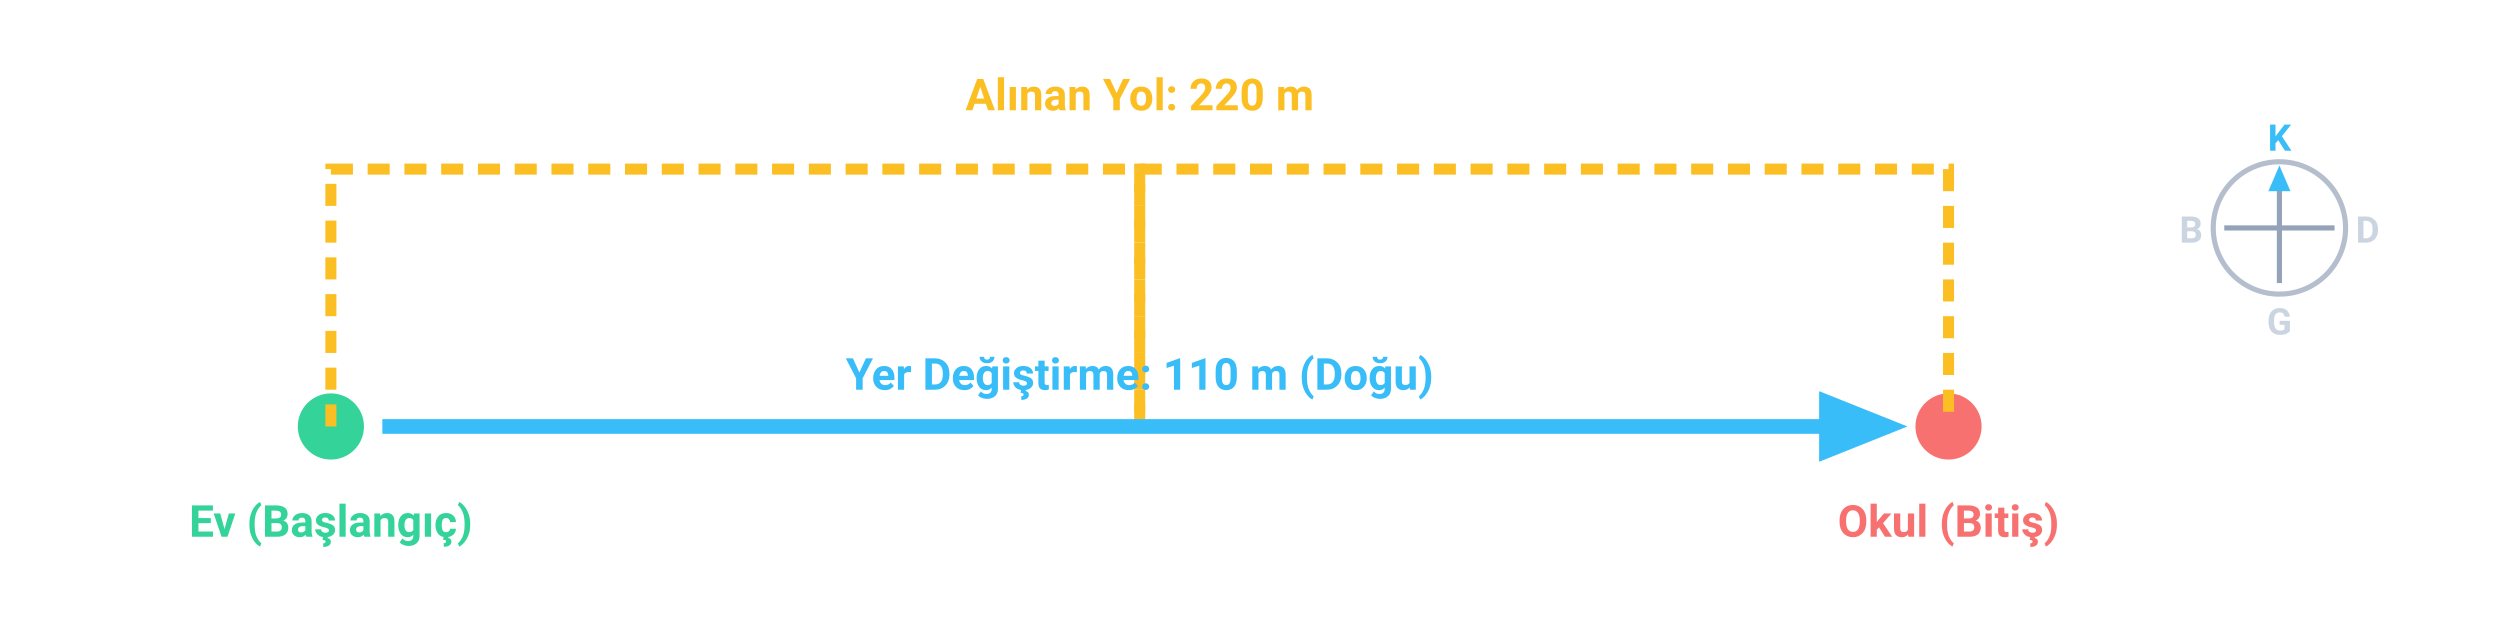
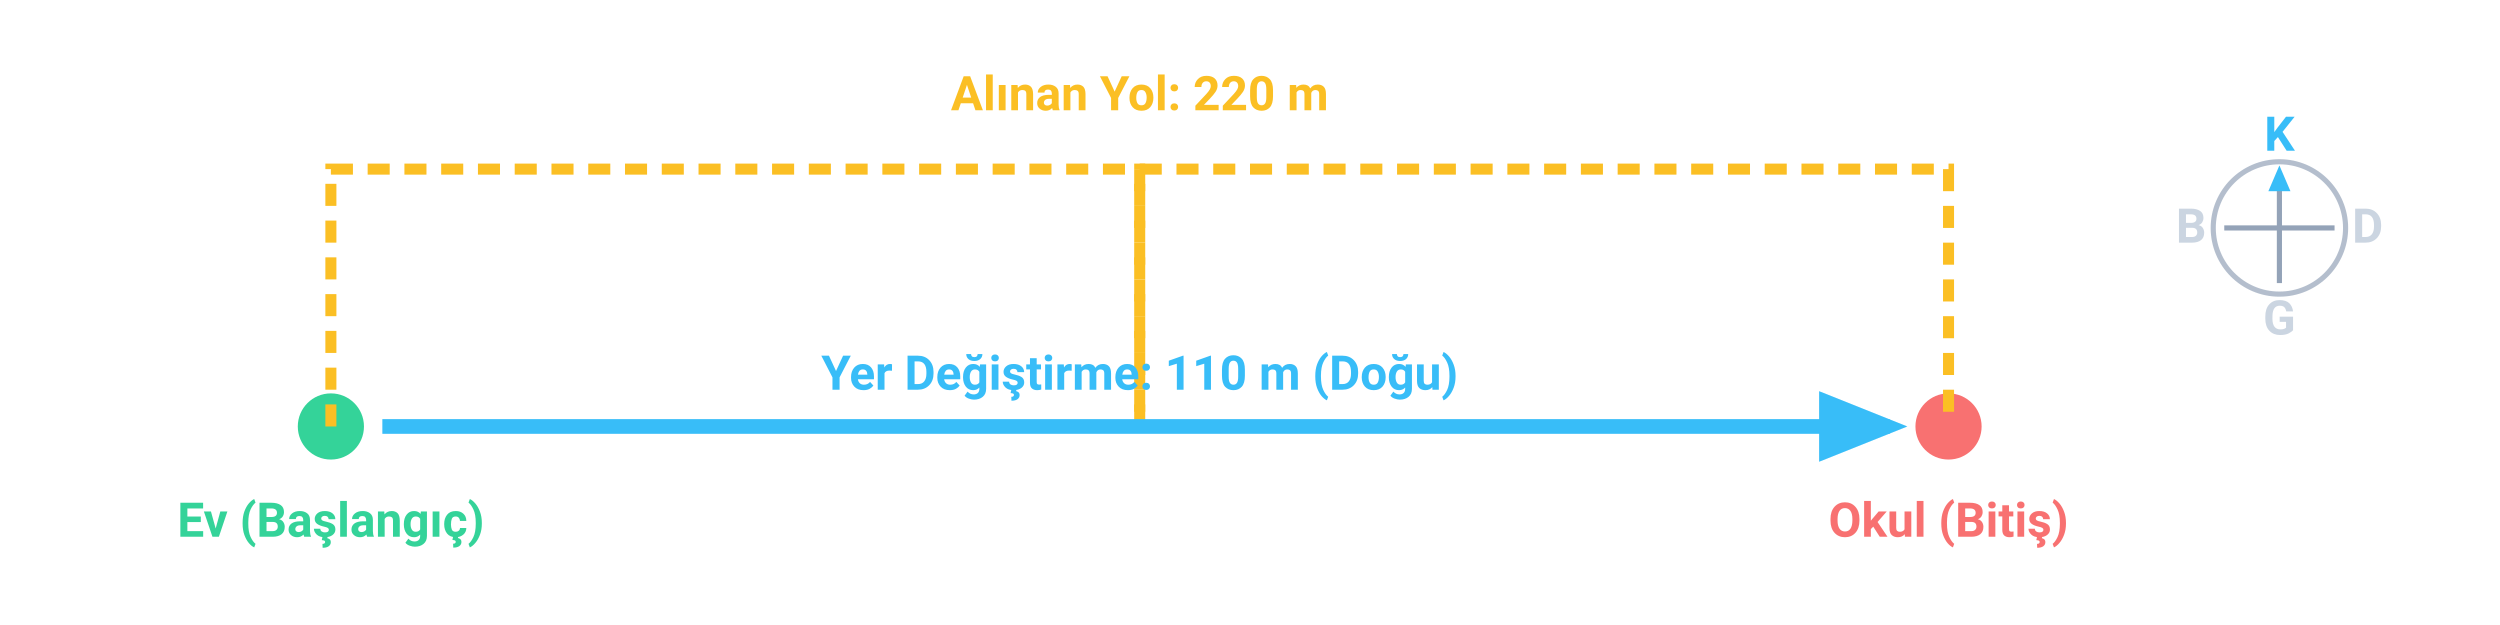
- <svg xmlns="http://www.w3.org/2000/svg" viewBox="0 0 680 170" width="680" height="170" font-family="system-ui, -apple-system, Segoe UI, Roboto, Arial, sans-serif">
+ <svg xmlns="http://www.w3.org/2000/svg" preserveAspectRatio="xMidYMid meet" viewBox="0 0 680 170" width="680" height="170" font-family="system-ui, -apple-system, Segoe UI, Roboto, Arial, sans-serif">
  <defs>
    <radialGradient id="g-sun" cx="38%" cy="35%" r="65%">
      <stop offset="0%" stop-color="#fef08a" />
      <stop offset="45%" stop-color="#f59e0b" />
      <stop offset="100%" stop-color="#c2410c" />
    </radialGradient>
    <radialGradient id="g-earth" cx="35%" cy="30%" r="68%">
      <stop offset="0%" stop-color="#7dd3fc" />
      <stop offset="55%" stop-color="#0284c7" />
      <stop offset="100%" stop-color="#1e3a8a" />
    </radialGradient>
    <radialGradient id="g-mars" cx="35%" cy="30%" r="68%">
      <stop offset="0%" stop-color="#fca5a5" />
      <stop offset="55%" stop-color="#dc2626" />
      <stop offset="100%" stop-color="#7f1d1d" />
    </radialGradient>
    <radialGradient id="g-jup" cx="35%" cy="30%" r="68%">
      <stop offset="0%" stop-color="#fed7aa" />
      <stop offset="55%" stop-color="#d97706" />
      <stop offset="100%" stop-color="#78350f" />
    </radialGradient>
    <radialGradient id="g-moon" cx="35%" cy="30%" r="68%">
      <stop offset="0%" stop-color="#f1f5f9" />
      <stop offset="60%" stop-color="#94a3b8" />
      <stop offset="100%" stop-color="#475569" />
    </radialGradient>
    <linearGradient id="g-crate" x1="0" y1="0" x2="0" y2="1">
      <stop offset="0%" stop-color="#e9c496" />
      <stop offset="100%" stop-color="#c8965a" />
    </linearGradient>
    <marker id="a-teal" viewBox="0 0 10 10" refX="8" refY="5" markerWidth="6" markerHeight="6" orient="auto-start-reverse">
      <path d="M0 1 L10 5 L0 9 z" fill="#14b8a6" />
    </marker>
    <marker id="a-blue" viewBox="0 0 10 10" refX="8" refY="5" markerWidth="6" markerHeight="6" orient="auto-start-reverse">
      <path d="M0 1 L10 5 L0 9 z" fill="#38bdf8" />
    </marker>
    <marker id="a-navy" viewBox="0 0 10 10" refX="8" refY="5" markerWidth="6" markerHeight="6" orient="auto-start-reverse">
      <path d="M0 1 L10 5 L0 9 z" fill="#1d4ed8" />
    </marker>
    <marker id="a-red" viewBox="0 0 10 10" refX="8" refY="5" markerWidth="6" markerHeight="6" orient="auto-start-reverse">
      <path d="M0 1 L10 5 L0 9 z" fill="#ef4444" />
    </marker>
    <marker id="a-amber" viewBox="0 0 10 10" refX="8" refY="5" markerWidth="6" markerHeight="6" orient="auto-start-reverse">
      <path d="M0 1 L10 5 L0 9 z" fill="#f59e0b" />
    </marker>
    <marker id="a-slate" viewBox="0 0 10 10" refX="8" refY="5" markerWidth="6" markerHeight="6" orient="auto-start-reverse">
      <path d="M0 1 L10 5 L0 9 z" fill="#475569" />
    </marker>
  </defs>
  <rect width="680" height="170" fill="none" />
  <circle cx="90" cy="116" r="9" fill="#34d399" />
-   <text x="90" y="146" text-anchor="middle" font-size="12" font-weight="700" fill="#34d399">Ev (Başlangıç)</text>
+   <text x="90" y="146" text-anchor="middle" font-size="13" font-weight="700" fill="#34d399">Ev (Başlangıç)</text>
  <circle cx="530" cy="116" r="9" fill="#f87171" />
-   <text x="530" y="146" text-anchor="middle" font-size="12" font-weight="700" fill="#f87171">Okul (Bitiş)</text>
+   <text x="530" y="146" text-anchor="middle" font-size="13" font-weight="700" fill="#f87171">Okul (Bitiş)</text>
  <polyline points="90,116 90,46 310,46 310,116" fill="none" stroke="#fbbf24" stroke-width="3" stroke-dasharray="6,4" />
  <polyline points="310,116 310,46 530,46 530,116" fill="none" stroke="#fbbf24" stroke-width="3" stroke-dasharray="6,4" />
-   <text x="310" y="30" text-anchor="middle" font-size="12" font-weight="700" fill="#fbbf24">Alınan Yol: 220 m</text>
+   <text x="310" y="30" text-anchor="middle" font-size="13" font-weight="700" fill="#fbbf24">Alınan Yol: 220 m</text>
  <line x1="104" y1="116" x2="514" y2="116" stroke="#38bdf8" stroke-width="4" marker-end="url(#a-blue)" />
-   <text x="310" y="106" text-anchor="middle" font-size="12" font-weight="700" fill="#38bdf8">Yer Değiştirme: 110 m (Doğu)</text>
+   <text x="310" y="106" text-anchor="middle" font-size="13" font-weight="700" fill="#38bdf8">Yer Değiştirme: 110 m (Doğu)</text>
  <g transform="translate(620,62)">
    <circle cx="0" cy="0" r="18" fill="none" stroke="#94a3b8" stroke-width="1.4" opacity="0.7" />
    <line x1="0" y1="-15" x2="0" y2="15" stroke="#94a3b8" stroke-width="1.4" />
    <line x1="-15" y1="0" x2="15" y2="0" stroke="#94a3b8" stroke-width="1.4" />
    <polygon points="0,-17 -3,-10 3,-10" fill="#38bdf8" />
-     <text x="0" y="-21" text-anchor="middle" font-size="10" font-weight="700" fill="#38bdf8">K</text>
-     <text x="0" y="29" text-anchor="middle" font-size="10" font-weight="700" fill="#cbd5e1">G</text>
-     <text x="24" y="4" text-anchor="middle" font-size="10" font-weight="700" fill="#cbd5e1">D</text>
-     <text x="-24" y="4" text-anchor="middle" font-size="10" font-weight="700" fill="#cbd5e1">B</text>
+     <text x="0" y="-21" text-anchor="middle" font-size="13" font-weight="700" fill="#38bdf8">K</text>
+     <text x="0" y="29" text-anchor="middle" font-size="13" font-weight="700" fill="#cbd5e1">G</text>
+     <text x="24" y="4" text-anchor="middle" font-size="13" font-weight="700" fill="#cbd5e1">D</text>
+     <text x="-24" y="4" text-anchor="middle" font-size="13" font-weight="700" fill="#cbd5e1">B</text>
  </g>
</svg>
